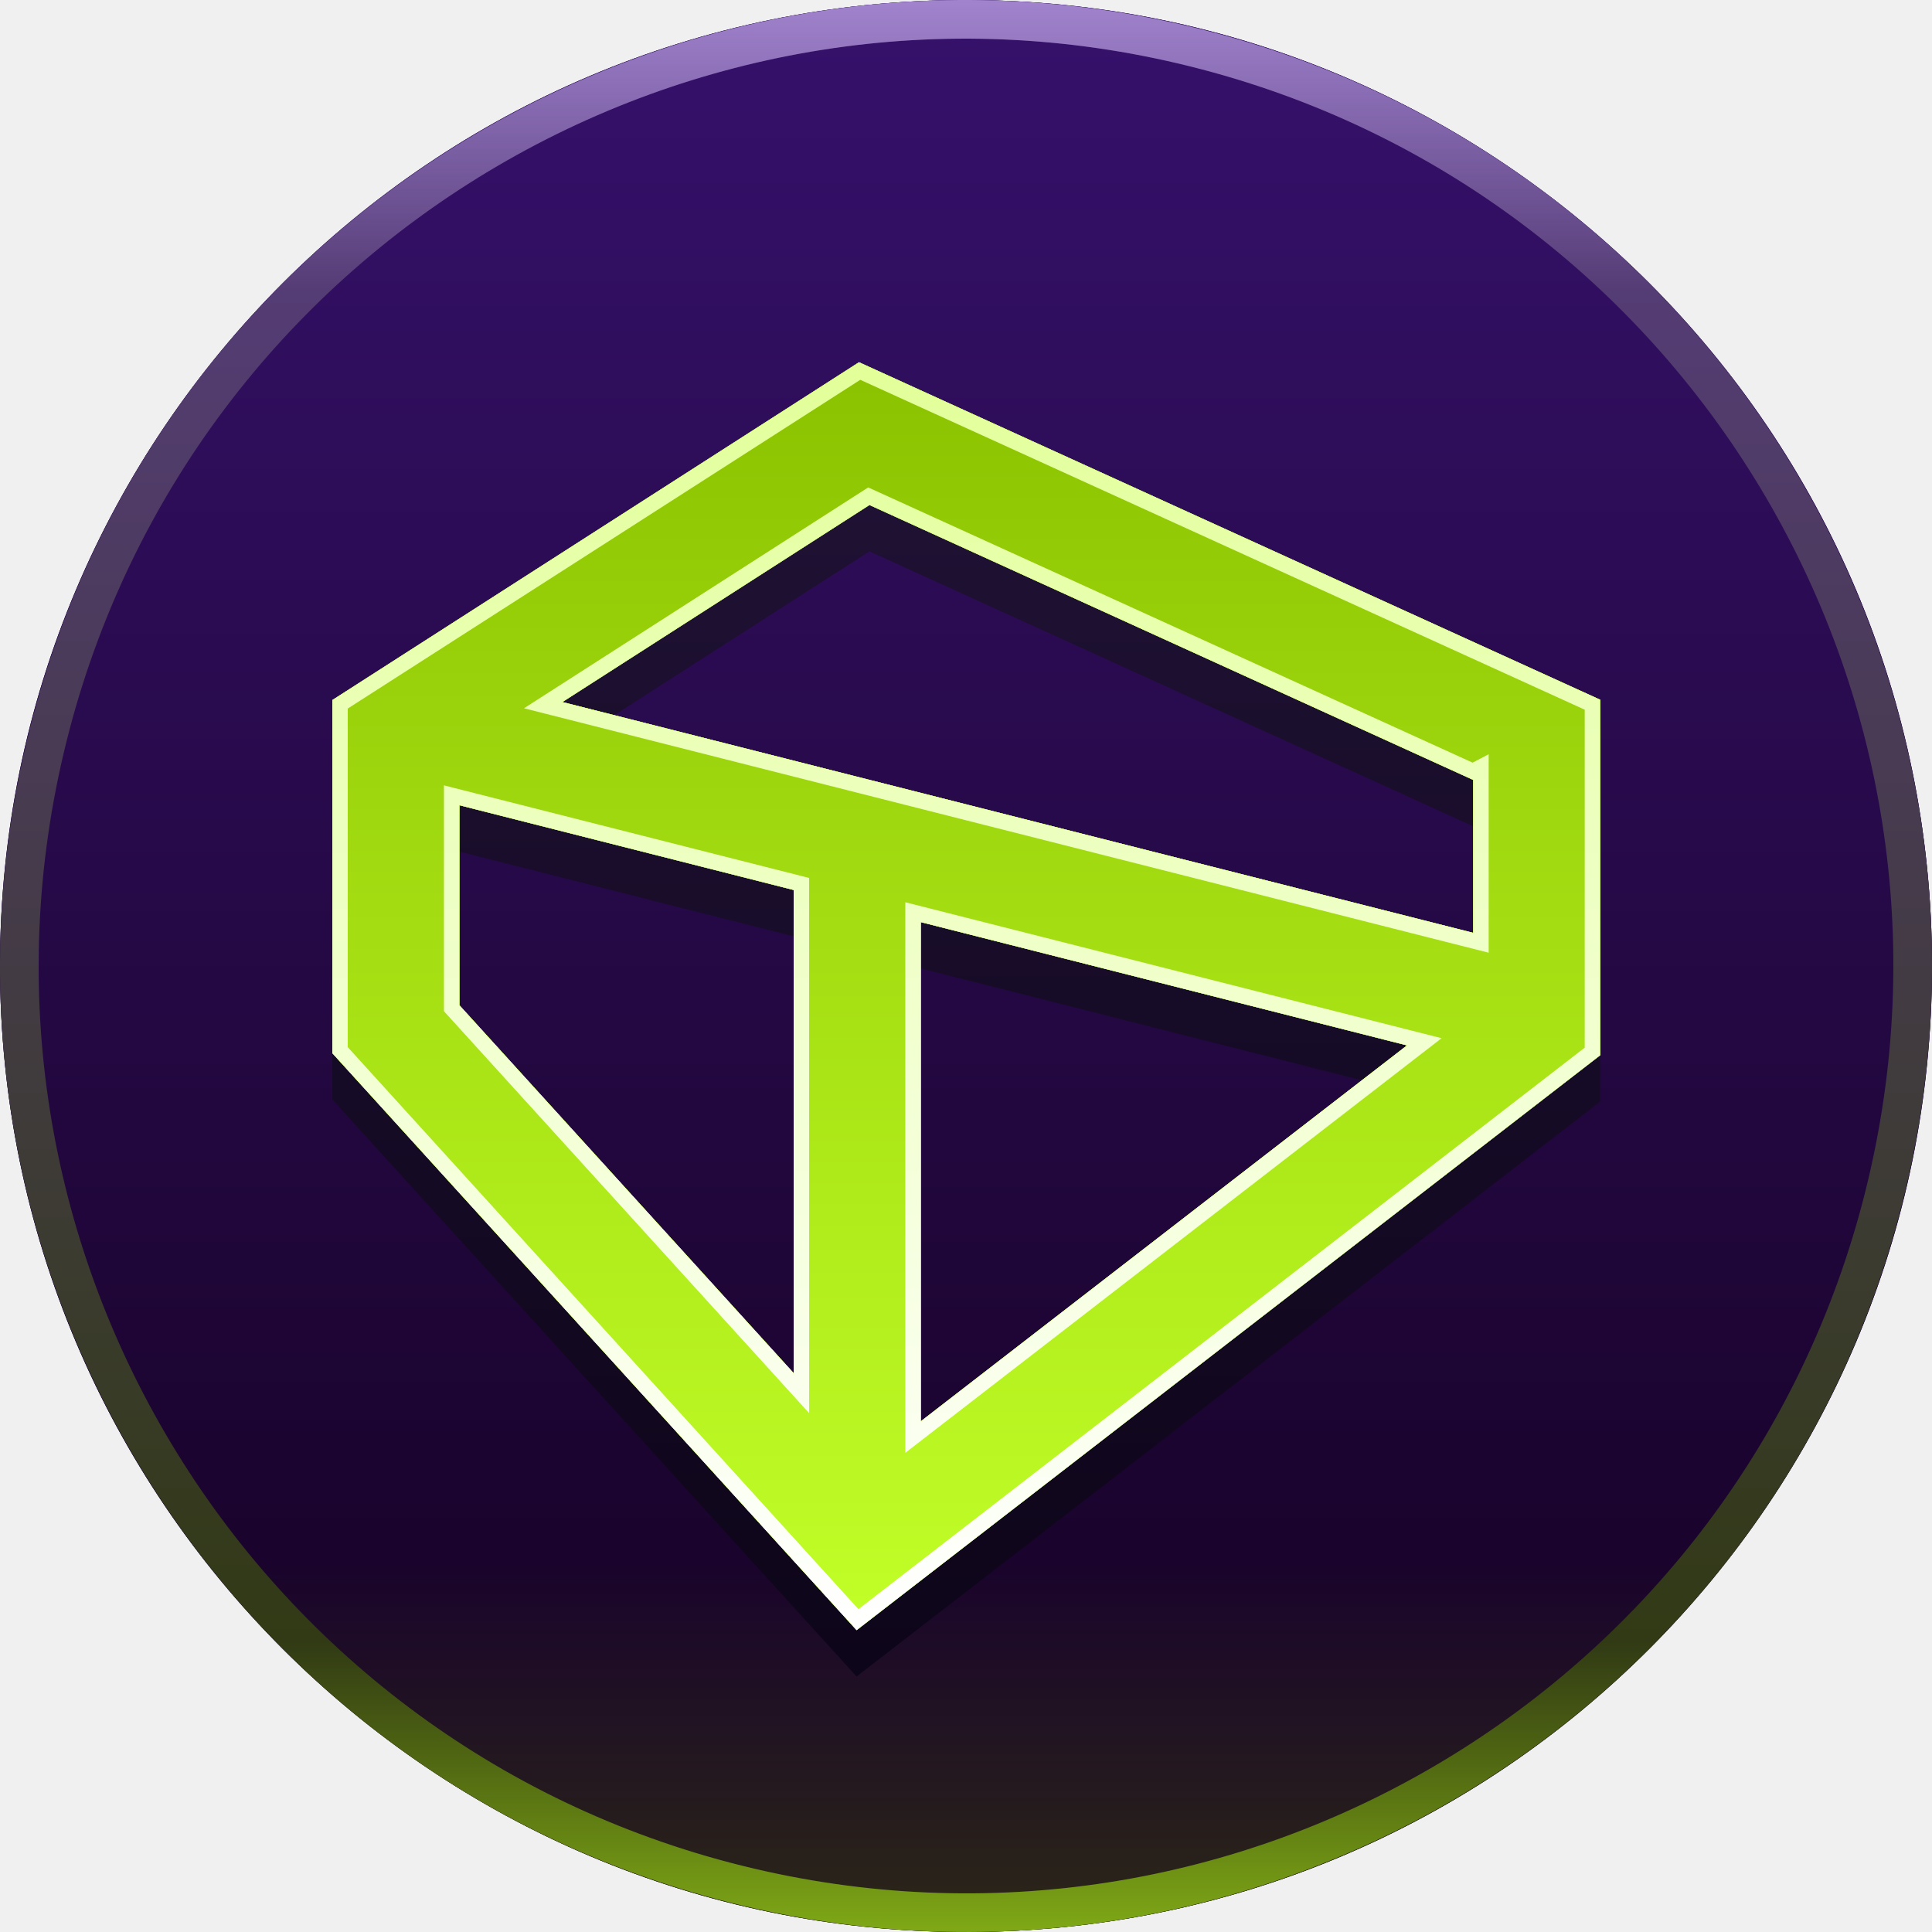
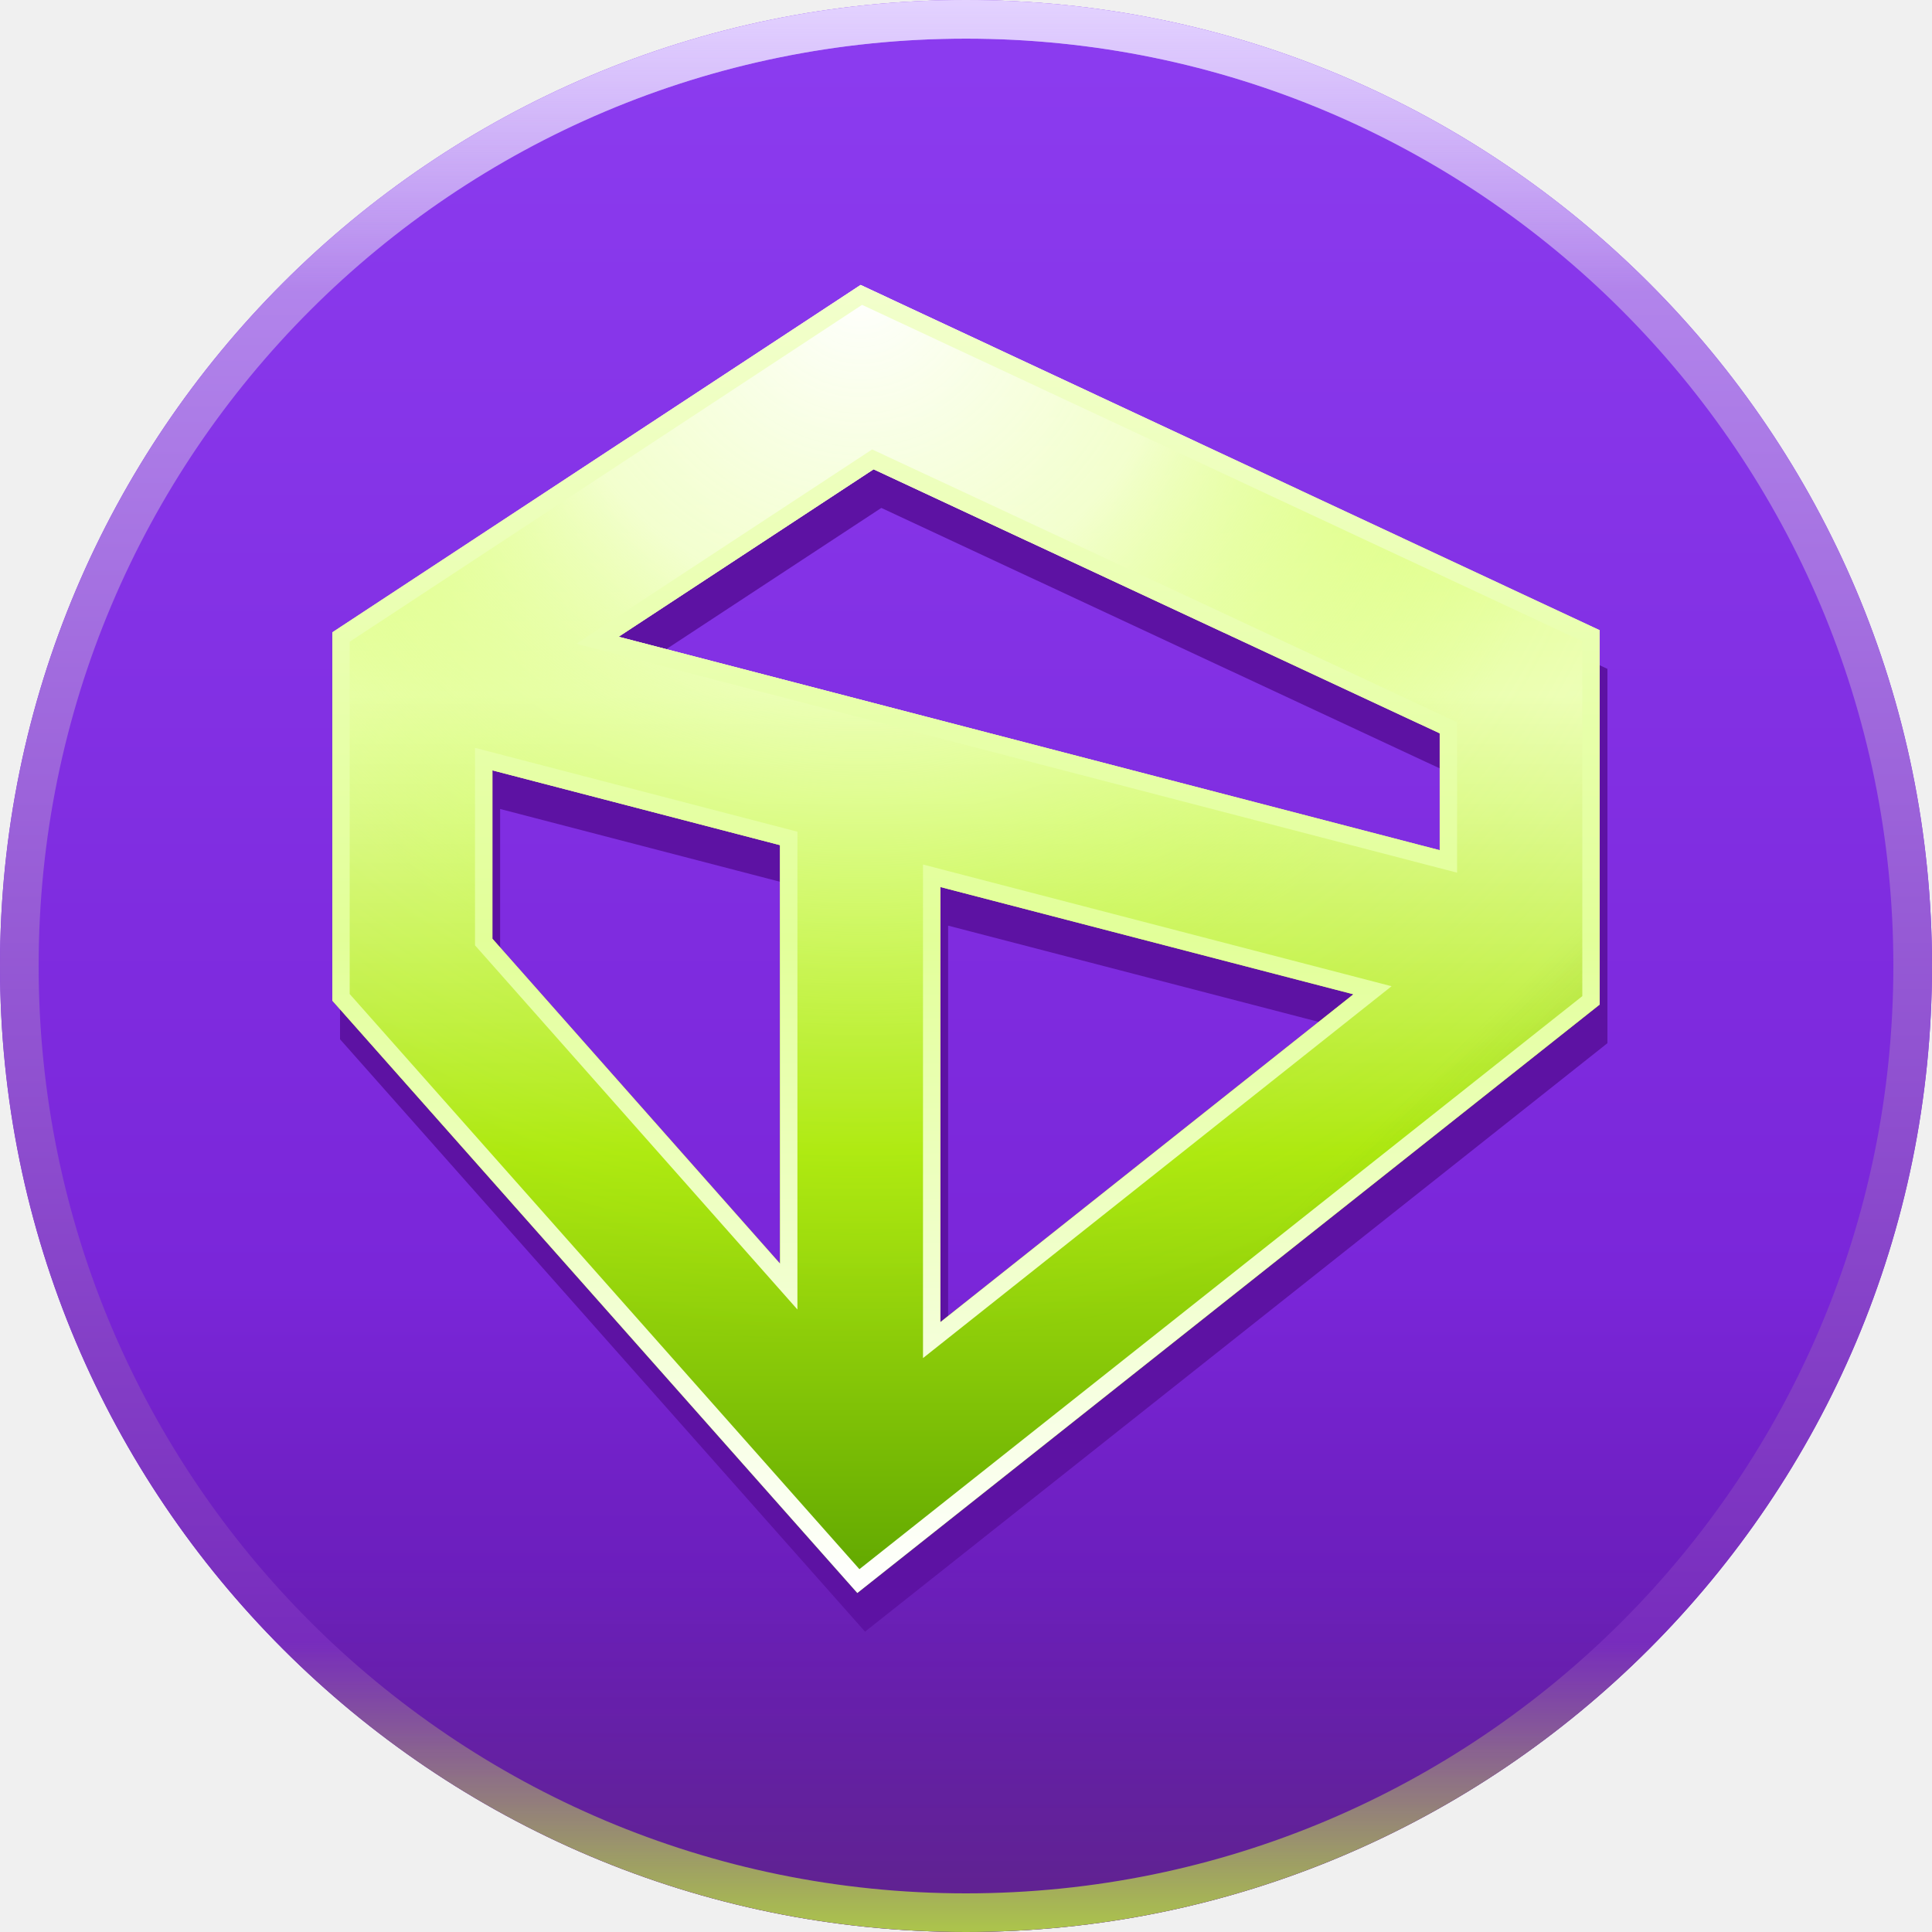
- <svg xmlns="http://www.w3.org/2000/svg" xmlns:xlink="http://www.w3.org/1999/xlink" width="250" height="250" viewBox="0 0 250 250" fill="none">
-   <g clip-path="url(#clip0_25584_543104)">
-     <use xlink:href="#stroke0_25584_543104" fill="url(#paint0_linear_25584_543104)" />
-     <use xlink:href="#stroke0_25584_543104" fill="url(#paint1_linear_25584_543104)" />
-     <use xlink:href="#stroke0_25584_543104" fill="url(#paint2_linear_25584_543104)" fill-opacity="0.2" />
-     <path d="M43 96.594V142.273L110.844 216.938L207.062 142.547V96.547L111.156 52.875L43 96.594ZM102.703 183.688L59.445 136.078V110.195L102.703 121.164V183.688ZM119.148 189.922V125.32L182.07 141.273L119.148 189.922ZM190.633 106.906V126.711L72.766 96.844L112.508 71.344L190.617 106.914L190.633 106.906Z" fill="url(#paint3_linear_25584_543104)" />
-     <use xlink:href="#stroke1_25584_543104" fill="url(#paint4_linear_25584_543104)" />
-     <use xlink:href="#stroke1_25584_543104" fill="url(#paint5_linear_25584_543104)" />
-     <use xlink:href="#stroke1_25584_543104" fill="url(#paint6_linear_25584_543104)" />
-     <mask id="stroke2_25584_543104" fill="white">
-       <use xlink:href="#stroke1_25584_543104" />
-     </mask>
-     <path d="M43 90.594V136.273L110.844 210.938L207.062 136.547V90.547L111.156 46.875L43 90.594ZM102.703 177.688L59.445 130.078V104.195L102.703 115.164V177.688ZM119.148 183.922V119.32L182.07 135.273L119.148 183.922ZM190.633 100.906V120.711L72.766 90.844L112.508 65.344L190.617 100.914L190.633 100.906Z" stroke-width="4" stroke="url(#paint7_linear_25584_543104)" mask="url(#stroke2_25584_543104)" />
-     <use xlink:href="#stroke3_25584_543104" fill="url(#paint8_linear_25584_543104)" />
-     <use xlink:href="#stroke3_25584_543104" fill="url(#paint9_linear_25584_543104)" fill-opacity="0.75" />
-     <use xlink:href="#stroke3_25584_543104" fill="url(#paint10_linear_25584_543104)" />
+ <svg xmlns="http://www.w3.org/2000/svg" width="250" height="250" viewBox="0 0 250 250" fill="none">
+   <g clip-path="url(#clip)">
+     <circle cx="125" cy="125" r="125" fill="url(#bg0)" />
+     <circle cx="125" cy="125" r="125" fill="url(#bgGlow)" fill-opacity="0.08" />
+     <path transform="matrix(0.119534 0 0 0.119534 6.2274 6.9712)" d="M1676.47 660.381L898.006 296.708L887.907 292L878.606 298.134L324.969 662.171L316 668.073V1066.72L321.016 1072.36L871.829 1693.88L884.353 1708L899.169 1696.26L1680.46 1076.94L1688 1070.97V665.752L1676.51 660.381H1676.47ZM800.673 898.398V1351.42L489.306 999.718V817.434L800.673 898.398ZM1514.79 777.35V903.868L625.938 672.814L901.959 491.524L1514.79 777.35ZM1421.41 1059.86L974.278 1414.71V943.72L1421.41 1059.86Z" fill="#5D12A3" />
+     <path transform="matrix(0.119534 0 0 0.119534 5.2274 1.9712)" d="M1676.47 660.381L898.006 296.708L887.907 292L878.606 298.134L324.969 662.171L316 668.073V1066.72L321.016 1072.36L871.829 1693.88L884.353 1708L899.169 1696.26L1680.46 1076.94L1688 1070.97V665.752L1676.51 660.381H1676.47ZM800.673 898.398V1351.42L489.306 999.718V817.434L800.673 898.398ZM1514.79 777.35V903.868L625.938 672.814L901.959 491.524L1514.79 777.35ZM1421.41 1059.86L974.278 1414.71V943.72L1421.41 1059.86Z" fill="url(#lime0)" />
+     <path transform="matrix(0.119534 0 0 0.119534 5.2274 1.9712)" d="M1676.47 660.381L898.006 296.708L887.907 292L878.606 298.134L324.969 662.171L316 668.073V1066.72L321.016 1072.36L871.829 1693.88L884.353 1708L899.169 1696.26L1680.46 1076.94L1688 1070.97V665.752L1676.51 660.381H1676.47ZM800.673 898.398V1351.42L489.306 999.718V817.434L800.673 898.398ZM1514.79 777.35V903.868L625.938 672.814L901.959 491.524L1514.79 777.35ZM1421.41 1059.86L974.278 1414.71V943.72L1421.41 1059.86Z" fill="url(#lime1)" fill-opacity="0" />
+     <path transform="matrix(0.119534 0 0 0.119534 5.2274 1.9712)" d="M1676.47 660.381L898.006 296.708L887.907 292L878.606 298.134L324.969 662.171L316 668.073V1066.72L321.016 1072.36L871.829 1693.88L884.353 1708L899.169 1696.26L1680.46 1076.94L1688 1070.97V665.752L1676.51 660.381H1676.47ZM800.673 898.398V1351.42L489.306 999.718V817.434L800.673 898.398ZM1514.79 777.35V903.868L625.938 672.814L901.959 491.524L1514.79 777.35ZM1421.41 1059.86L974.278 1414.71V943.72L1421.41 1059.86Z" fill="url(#spot)" />
+     <path transform="matrix(0.119534 0 0 0.119534 5.2274 1.9712)" d="M1676.47 660.381L898.006 296.708L887.907 292L878.606 298.134L324.969 662.171L316 668.073V1066.72L321.016 1072.36L871.829 1693.88L884.353 1708L899.169 1696.26L1680.46 1076.94L1688 1070.97V665.752L1676.51 660.381H1676.47ZM800.673 898.398V1351.42L489.306 999.718V817.434L800.673 898.398ZM1514.79 777.35V903.868L625.938 672.814L901.959 491.524L1514.79 777.35ZM1421.41 1059.86L974.278 1414.71V943.72L1421.41 1059.86Z" fill="url(#cornerA)" fill-opacity="0.5" />
+     <path transform="matrix(0.119534 0 0 0.119534 5.2274 1.9712)" d="M1676.47 660.381L898.006 296.708L887.907 292L878.606 298.134L324.969 662.171L316 668.073V1066.72L321.016 1072.36L871.829 1693.88L884.353 1708L899.169 1696.26L1680.46 1076.94L1688 1070.97V665.752L1676.51 660.381H1676.47ZM800.673 898.398V1351.42L489.306 999.718V817.434L800.673 898.398ZM1514.79 777.35V903.868L625.938 672.814L901.959 491.524L1514.79 777.35ZM1421.41 1059.86L974.278 1414.71V943.72L1421.41 1059.86Z" fill="url(#cornerB)" fill-opacity="0.5" />
+     <clipPath id="inner">
+       <path d="M1676.47 660.381L898.006 296.708L887.907 292L878.606 298.134L324.969 662.171L316 668.073V1066.72L321.016 1072.36L871.829 1693.88L884.353 1708L899.169 1696.26L1680.46 1076.94L1688 1070.97V665.752L1676.51 660.381H1676.47ZM800.673 898.398V1351.42L489.306 999.718V817.434L800.673 898.398ZM1514.79 777.35V903.868L625.938 672.814L901.959 491.524L1514.79 777.35ZM1421.41 1059.86L974.278 1414.71V943.72L1421.41 1059.86Z" />
+     </clipPath>
+     <path transform="matrix(0.119534 0 0 0.119534 5.2274 1.9712)" d="M1676.47 660.381L898.006 296.708L887.907 292L878.606 298.134L324.969 662.171L316 668.073V1066.72L321.016 1072.36L871.829 1693.88L884.353 1708L899.169 1696.26L1680.46 1076.94L1688 1070.97V665.752L1676.51 660.381H1676.47ZM800.673 898.398V1351.42L489.306 999.718V817.434L800.673 898.398ZM1514.79 777.35V903.868L625.938 672.814L901.959 491.524L1514.79 777.35ZM1421.41 1059.86L974.278 1414.71V943.72L1421.41 1059.86Z" stroke="url(#hl)" stroke-width="37.65" clip-path="url(#inner)" />
+     <circle cx="125" cy="125" r="122.5" stroke="url(#ring0)" stroke-width="5" />
+     <circle cx="125" cy="125" r="122.5" stroke="url(#ring1)" stroke-opacity="0.75" stroke-width="5" />
+     <circle cx="125" cy="125" r="122.5" stroke="url(#ring2)" stroke-width="5" />
  </g>
  <defs>
-     <linearGradient id="paint0_linear_25584_543104" x1="125" y1="0" x2="125" y2="250" gradientUnits="userSpaceOnUse">
-       <stop stop-color="#2F1B4C" />
-       <stop offset="1" stop-color="#160C25" />
+     <linearGradient id="bg0" x1="125" y1="0" x2="125" y2="250" gradientUnits="userSpaceOnUse">
+       <stop stop-color="#8C3CF0" />
+       <stop offset="0.663" stop-color="#7A26D9" />
+       <stop offset="1" stop-color="#5A1499" />
    </linearGradient>
-     <linearGradient id="paint1_linear_25584_543104" x1="125" y1="0" x2="125" y2="250" gradientUnits="userSpaceOnUse">
-       <stop stop-color="#36116C" />
-       <stop offset="1" stop-color="#13001D" />
+     <linearGradient id="bg1" x1="125" y1="0" x2="125" y2="250" gradientUnits="userSpaceOnUse">
+       <stop stop-color="#36116C" stop-opacity="0.6" />
+       <stop offset="1" stop-color="#13001D" stop-opacity="0.6" />
    </linearGradient>
-     <linearGradient id="paint2_linear_25584_543104" x1="125" y1="202" x2="125" y2="250" gradientUnits="userSpaceOnUse">
+     <linearGradient id="bgGlow" x1="125" y1="202" x2="125" y2="250" gradientUnits="userSpaceOnUse">
      <stop stop-color="#8DC502" stop-opacity="0" />
      <stop offset="1" stop-color="#8DC502" />
    </linearGradient>
-     <linearGradient id="paint3_linear_25584_543104" x1="125.031" y1="52.875" x2="125.031" y2="216.938" gradientUnits="userSpaceOnUse">
-       <stop stop-color="#201235" />
-       <stop offset="1" stop-color="#0D0519" />
+     <linearGradient id="lime0" x1="1000" y1="292" x2="1000" y2="1708" gradientUnits="userSpaceOnUse">
+       <stop stop-color="#E4FF8C" />
+       <stop offset="0.313" stop-color="#F2FFC8" />
+       <stop offset="0.663" stop-color="#ADE80F" />
+       <stop offset="1" stop-color="#5FA600" />
    </linearGradient>
-     <linearGradient id="paint4_linear_25584_543104" x1="125.031" y1="46.875" x2="125.031" y2="210.938" gradientUnits="userSpaceOnUse">
-       <stop stop-color="#DBFF80" />
+     <radialGradient id="spot" cx="888" cy="292" r="1150" fx="888" fy="292" gradientUnits="userSpaceOnUse">
+       <stop stop-color="#FFFFFF" />
+       <stop offset="0.3" stop-color="#F4FFD4" stop-opacity="0.85" />
+       <stop offset="0.7" stop-color="#C2FF28" stop-opacity="0.15" />
+       <stop offset="1" stop-color="#C2FF28" stop-opacity="0" />
+     </radialGradient>
+     <linearGradient id="lime1" x1="1000" y1="292" x2="1000" y2="1708" gradientUnits="userSpaceOnUse">
+       <stop stop-color="#8BC200" stop-opacity="0" />
      <stop offset="1" stop-color="#C2FF28" />
    </linearGradient>
-     <linearGradient id="paint5_linear_25584_543104" x1="125.031" y1="46.875" x2="125.031" y2="210.938" gradientUnits="userSpaceOnUse">
-       <stop offset="0.25" stop-color="#C2FF28" />
-       <stop offset="1" stop-color="#72CF00" />
+     <linearGradient id="hl" x1="1000" y1="292" x2="1000" y2="1708" gradientUnits="userSpaceOnUse">
+       <stop stop-color="#F2FFCC" />
+       <stop offset="0.5" stop-color="#E2FF99" />
+       <stop offset="1" stop-color="#FFFFFF" />
    </linearGradient>
-     <linearGradient id="paint6_linear_25584_543104" x1="125.031" y1="46.875" x2="125.031" y2="210.938" gradientUnits="userSpaceOnUse">
-       <stop stop-color="#8BC200" />
+     <linearGradient id="ring0" x1="125" y1="0" x2="125" y2="250" gradientUnits="userSpaceOnUse">
+       <stop stop-color="#BE97F5" />
+       <stop offset="1" stop-color="#6B19B3" />
+     </linearGradient>
+     <linearGradient id="ring1" x1="125" y1="0" x2="125" y2="250" gradientUnits="userSpaceOnUse">
+       <stop offset="0.85" stop-color="#C2FF28" stop-opacity="0" />
      <stop offset="1" stop-color="#C2FF28" />
    </linearGradient>
-     <linearGradient id="paint7_linear_25584_543104" x1="125.031" y1="46.875" x2="125.031" y2="210.938" gradientUnits="userSpaceOnUse">
-       <stop stop-color="#E2FF99" />
-       <stop offset="1" stop-color="white" />
+     <linearGradient id="ring2" x1="125" y1="0" x2="125" y2="250" gradientUnits="userSpaceOnUse">
+       <stop stop-color="#E3D2FF" />
+       <stop offset="0.15" stop-color="#E3D2FF" stop-opacity="0" />
    </linearGradient>
-     <linearGradient id="paint8_linear_25584_543104" x1="125" y1="0" x2="125" y2="250" gradientUnits="userSpaceOnUse">
-       <stop stop-color="#5C3C89" />
-       <stop offset="1" stop-color="#2A3A00" />
+     <linearGradient id="cornerA" x1="1700" y1="1000" x2="300" y2="2300" gradientUnits="userSpaceOnUse">
+       <stop offset="0.73" stop-color="#4F9400" stop-opacity="0" />
+       <stop offset="0.95" stop-color="#4F9400" />
    </linearGradient>
-     <linearGradient id="paint9_linear_25584_543104" x1="125" y1="0" x2="125" y2="250" gradientUnits="userSpaceOnUse">
-       <stop offset="0.85" stop-color="#C2FF28" stop-opacity="0" />
-       <stop offset="1" stop-color="#C2FF28" stop-opacity="0.75" />
+     <linearGradient id="cornerB" x1="1700" y1="1708" x2="300" y2="300" gradientUnits="userSpaceOnUse">
+       <stop offset="0.05" stop-color="#4F9400" />
+       <stop offset="0.27" stop-color="#4F9400" stop-opacity="0" />
    </linearGradient>
-     <linearGradient id="paint10_linear_25584_543104" x1="125" y1="0" x2="125" y2="250" gradientUnits="userSpaceOnUse">
-       <stop stop-color="#B79BE3" stop-opacity="0.75" />
-       <stop offset="0.15" stop-color="#B79BE3" stop-opacity="0" />
-     </linearGradient>
-     <clipPath id="clip0_25584_543104">
+     <clipPath id="clip">
      <rect width="250" height="250" fill="white" />
    </clipPath>
-     <path id="stroke0_25584_543104" d="M125 250C194.036 250 250 194.036 250 125C250 55.964 194.036 0 125 0C55.964 0 0 55.964 0 125C0 194.036 55.964 250 125 250Z" />
-     <path id="stroke1_25584_543104" d="M43 90.594V136.273L110.844 210.938L207.062 136.547V90.547L111.156 46.875L43 90.594ZM102.703 177.688L59.445 130.078V104.195L102.703 115.164V177.688ZM119.148 183.922V119.32L182.07 135.273L119.148 183.922ZM190.633 100.906V120.711L72.766 90.844L112.508 65.344L190.617 100.914L190.633 100.906Z" />
-     <path id="stroke3_25584_543104" d="M3.744 94.775C20.434 27.803 88.265 -12.955 155.225 3.741C222.201 20.436 262.955 88.271 246.259 155.239L245.858 156.804C228.638 222.317 162.263 262.195 96.32 246.638L94.75 246.258C27.798 229.562 -12.96 161.735 3.744 94.775ZM154.015 8.592C89.736 -7.435 24.618 31.691 8.596 95.984V95.986C-7.44 160.266 31.687 225.379 95.959 241.406C160.259 257.437 225.377 218.314 241.407 154.03C257.436 89.741 218.311 24.619 154.015 8.592Z" />
  </defs>
</svg>
